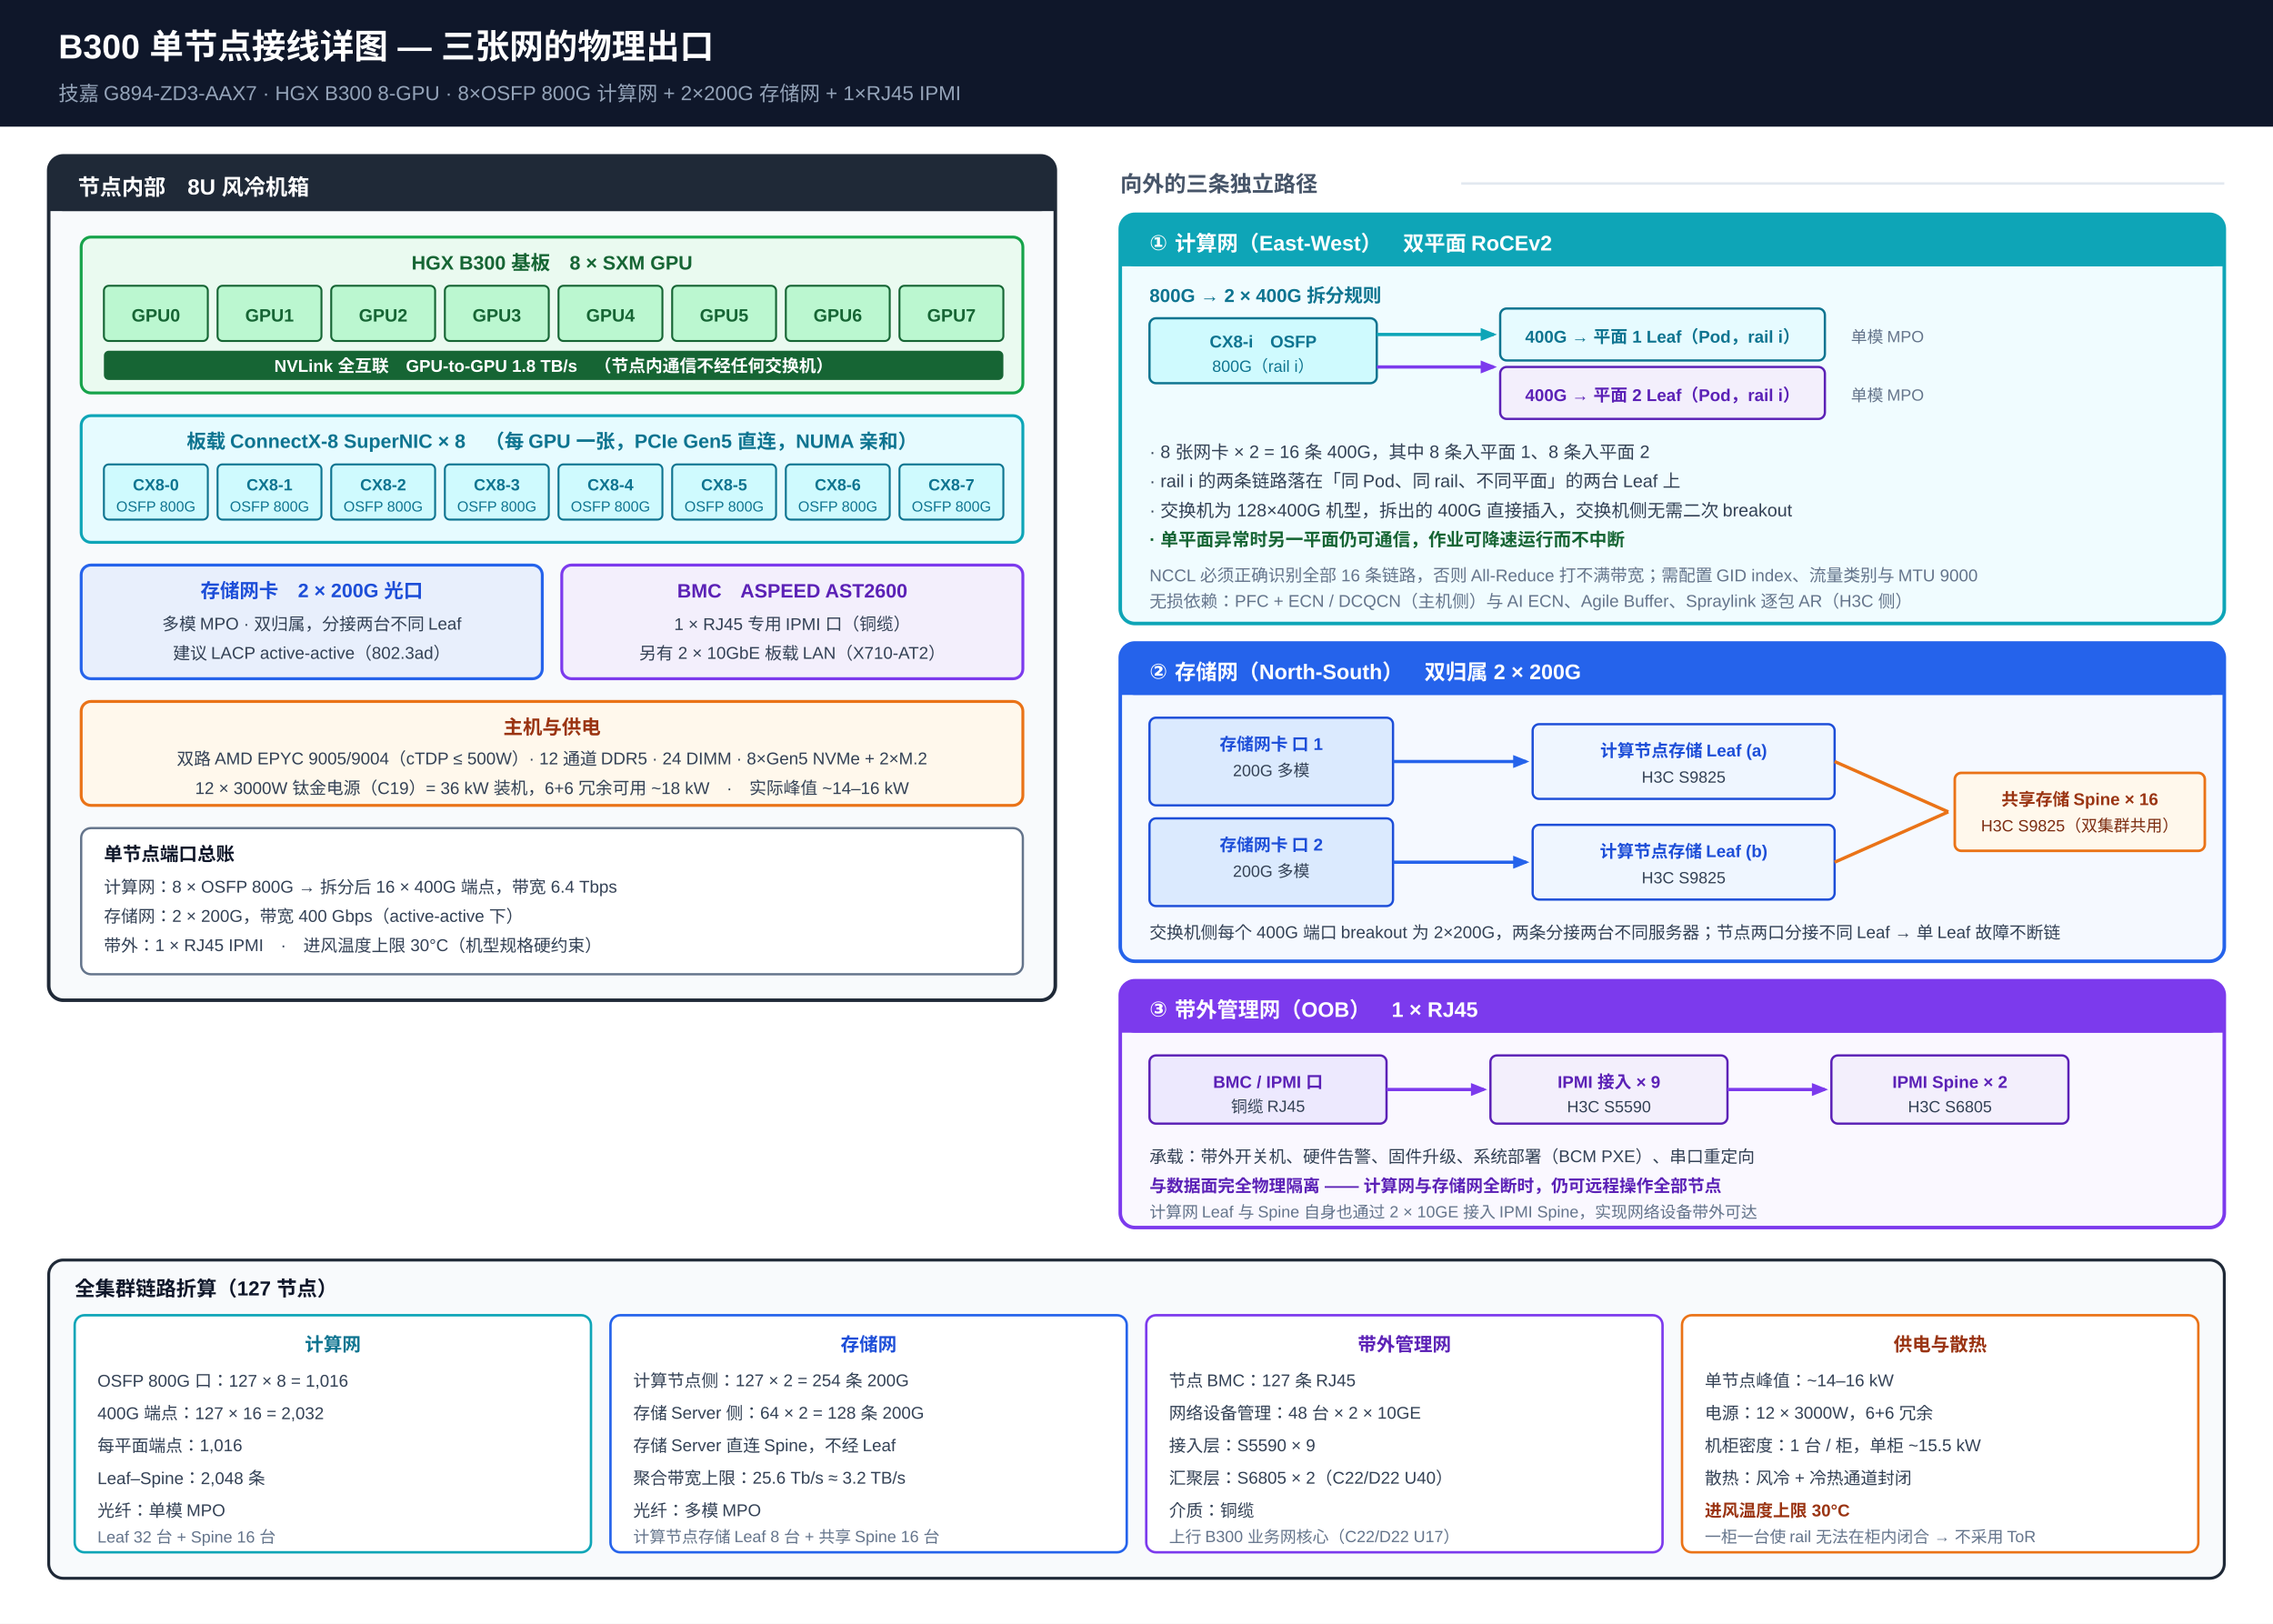
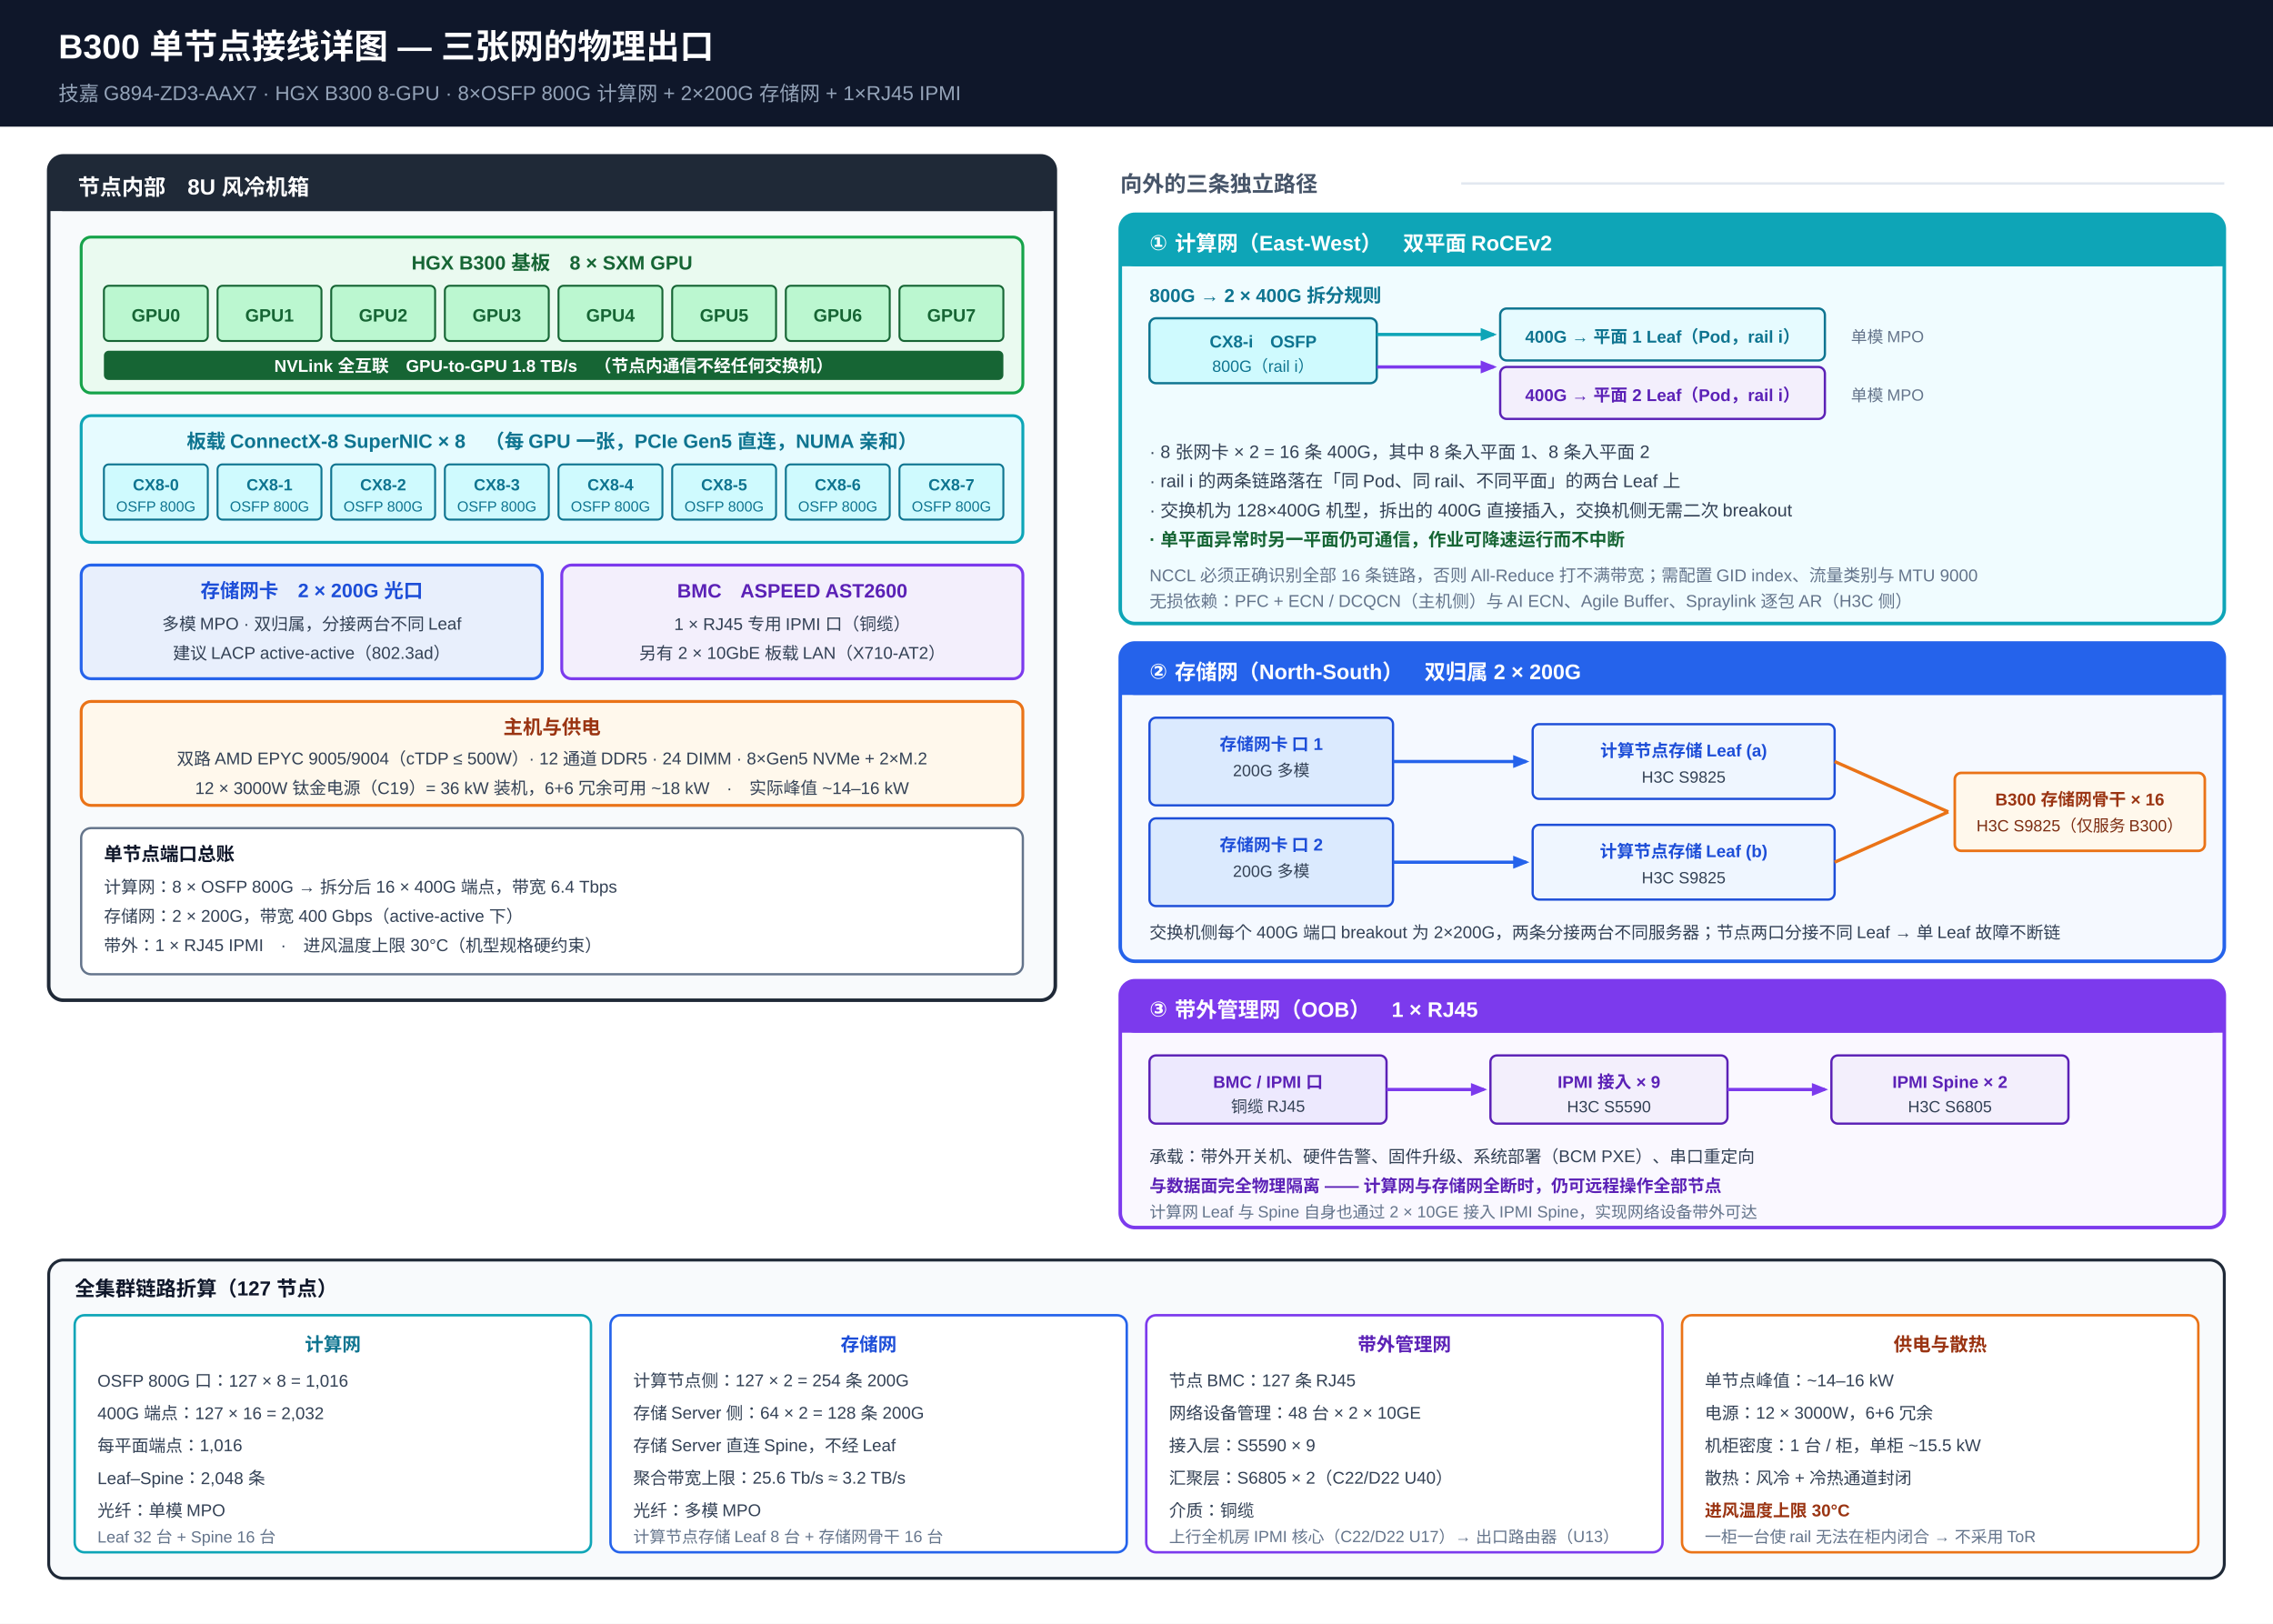
<svg xmlns="http://www.w3.org/2000/svg" viewBox="0 0 1400 1000" font-family="Segoe UI, Arial, sans-serif">
  <rect x="0" y="0" width="1400" height="1000" fill="#ffffff" />
  <rect x="0" y="0" width="1400" height="78" fill="#0f172a" />
  <text x="36" y="36" font-size="21" font-weight="700" fill="#ffffff">B300 单节点接线详图 — 三张网的物理出口</text>
  <text x="36" y="62" font-size="12.5" fill="#94a3b8">技嘉 G894-ZD3-AAX7 · HGX B300 8-GPU · 8×OSFP 800G 计算网 + 2×200G 存储网 + 1×RJ45 IPMI</text>
  <rect x="30" y="96" width="620" height="520" rx="9" fill="#f8fafc" stroke="#1f2937" stroke-width="2.2" />
  <rect x="30" y="96" width="620" height="34" rx="9" fill="#1f2937" />
  <rect x="30" y="120" width="620" height="10" fill="#1f2937" />
  <text x="48" y="120" font-size="13.5" font-weight="700" fill="#ffffff">节点内部　8U 风冷机箱</text>
  <rect x="50" y="146" width="580" height="96" rx="6" fill="#eafaf0" stroke="#16a34a" stroke-width="1.8" />
  <text x="340" y="166" font-size="12" font-weight="700" fill="#166534" text-anchor="middle">HGX B300 基板　8 × SXM GPU</text>
  <rect x="64" y="176" width="64" height="34" rx="3" fill="#bbf7d0" stroke="#166534" stroke-width="1.2" />
  <text x="96" y="198" font-size="11" font-weight="600" fill="#166534" text-anchor="middle">GPU0</text>
  <rect x="134" y="176" width="64" height="34" rx="3" fill="#bbf7d0" stroke="#166534" stroke-width="1.2" />
  <text x="166" y="198" font-size="11" font-weight="600" fill="#166534" text-anchor="middle">GPU1</text>
  <rect x="204" y="176" width="64" height="34" rx="3" fill="#bbf7d0" stroke="#166534" stroke-width="1.2" />
  <text x="236" y="198" font-size="11" font-weight="600" fill="#166534" text-anchor="middle">GPU2</text>
  <rect x="274" y="176" width="64" height="34" rx="3" fill="#bbf7d0" stroke="#166534" stroke-width="1.2" />
  <text x="306" y="198" font-size="11" font-weight="600" fill="#166534" text-anchor="middle">GPU3</text>
  <rect x="344" y="176" width="64" height="34" rx="3" fill="#bbf7d0" stroke="#166534" stroke-width="1.2" />
  <text x="376" y="198" font-size="11" font-weight="600" fill="#166534" text-anchor="middle">GPU4</text>
  <rect x="414" y="176" width="64" height="34" rx="3" fill="#bbf7d0" stroke="#166534" stroke-width="1.2" />
  <text x="446" y="198" font-size="11" font-weight="600" fill="#166534" text-anchor="middle">GPU5</text>
  <rect x="484" y="176" width="64" height="34" rx="3" fill="#bbf7d0" stroke="#166534" stroke-width="1.2" />
  <text x="516" y="198" font-size="11" font-weight="600" fill="#166534" text-anchor="middle">GPU6</text>
  <rect x="554" y="176" width="64" height="34" rx="3" fill="#bbf7d0" stroke="#166534" stroke-width="1.2" />
  <text x="586" y="198" font-size="11" font-weight="600" fill="#166534" text-anchor="middle">GPU7</text>
  <rect x="64" y="216" width="554" height="18" rx="3" fill="#166534" />
  <text x="341" y="229" font-size="10.5" font-weight="600" fill="#ffffff" text-anchor="middle">NVLink 全互联　GPU-to-GPU 1.8 TB/s　（节点内通信不经任何交换机）</text>
  <rect x="50" y="256" width="580" height="78" rx="6" fill="#e6fbff" stroke="#0ea5b7" stroke-width="1.8" />
  <text x="340" y="276" font-size="12" font-weight="700" fill="#0e7490" text-anchor="middle">板载 ConnectX-8 SuperNIC × 8　（每 GPU 一张，PCIe Gen5 直连，NUMA 亲和）</text>
  <rect x="64" y="286" width="64" height="34" rx="3" fill="#cffafe" stroke="#0e7490" stroke-width="1.2" />
  <text x="96" y="302" font-size="10" font-weight="600" fill="#0e7490" text-anchor="middle">CX8-0</text>
  <text x="96" y="315" font-size="9" fill="#0e7490" text-anchor="middle">OSFP 800G</text>
  <rect x="134" y="286" width="64" height="34" rx="3" fill="#cffafe" stroke="#0e7490" stroke-width="1.2" />
  <text x="166" y="302" font-size="10" font-weight="600" fill="#0e7490" text-anchor="middle">CX8-1</text>
  <text x="166" y="315" font-size="9" fill="#0e7490" text-anchor="middle">OSFP 800G</text>
  <rect x="204" y="286" width="64" height="34" rx="3" fill="#cffafe" stroke="#0e7490" stroke-width="1.2" />
  <text x="236" y="302" font-size="10" font-weight="600" fill="#0e7490" text-anchor="middle">CX8-2</text>
  <text x="236" y="315" font-size="9" fill="#0e7490" text-anchor="middle">OSFP 800G</text>
  <rect x="274" y="286" width="64" height="34" rx="3" fill="#cffafe" stroke="#0e7490" stroke-width="1.2" />
  <text x="306" y="302" font-size="10" font-weight="600" fill="#0e7490" text-anchor="middle">CX8-3</text>
  <text x="306" y="315" font-size="9" fill="#0e7490" text-anchor="middle">OSFP 800G</text>
  <rect x="344" y="286" width="64" height="34" rx="3" fill="#cffafe" stroke="#0e7490" stroke-width="1.2" />
  <text x="376" y="302" font-size="10" font-weight="600" fill="#0e7490" text-anchor="middle">CX8-4</text>
  <text x="376" y="315" font-size="9" fill="#0e7490" text-anchor="middle">OSFP 800G</text>
  <rect x="414" y="286" width="64" height="34" rx="3" fill="#cffafe" stroke="#0e7490" stroke-width="1.2" />
  <text x="446" y="302" font-size="10" font-weight="600" fill="#0e7490" text-anchor="middle">CX8-5</text>
  <text x="446" y="315" font-size="9" fill="#0e7490" text-anchor="middle">OSFP 800G</text>
  <rect x="484" y="286" width="64" height="34" rx="3" fill="#cffafe" stroke="#0e7490" stroke-width="1.2" />
  <text x="516" y="302" font-size="10" font-weight="600" fill="#0e7490" text-anchor="middle">CX8-6</text>
  <text x="516" y="315" font-size="9" fill="#0e7490" text-anchor="middle">OSFP 800G</text>
  <rect x="554" y="286" width="64" height="34" rx="3" fill="#cffafe" stroke="#0e7490" stroke-width="1.2" />
  <text x="586" y="302" font-size="10" font-weight="600" fill="#0e7490" text-anchor="middle">CX8-7</text>
  <text x="586" y="315" font-size="9" fill="#0e7490" text-anchor="middle">OSFP 800G</text>
  <rect x="50" y="348" width="284" height="70" rx="6" fill="#e8effc" stroke="#2563eb" stroke-width="1.8" />
  <text x="192" y="368" font-size="12" font-weight="700" fill="#1d4ed8" text-anchor="middle">存储网卡　2 × 200G 光口</text>
  <text x="192" y="388" font-size="10.5" fill="#334155" text-anchor="middle">多模 MPO · 双归属，分接两台不同 Leaf</text>
  <text x="192" y="406" font-size="10.5" fill="#334155" text-anchor="middle">建议 LACP active-active（802.3ad）</text>
  <rect x="346" y="348" width="284" height="70" rx="6" fill="#f3effc" stroke="#7c3aed" stroke-width="1.8" />
  <text x="488" y="368" font-size="12" font-weight="700" fill="#5b21b6" text-anchor="middle">BMC　ASPEED AST2600</text>
  <text x="488" y="388" font-size="10.5" fill="#334155" text-anchor="middle">1 × RJ45 专用 IPMI 口（铜缆）</text>
  <text x="488" y="406" font-size="10.5" fill="#334155" text-anchor="middle">另有 2 × 10GbE 板载 LAN（X710-AT2）</text>
  <rect x="50" y="432" width="580" height="64" rx="6" fill="#fff8ec" stroke="#ea7317" stroke-width="1.8" />
  <text x="340" y="452" font-size="12" font-weight="700" fill="#9a3412" text-anchor="middle">主机与供电</text>
  <text x="340" y="471" font-size="10.5" fill="#334155" text-anchor="middle">双路 AMD EPYC 9005/9004（cTDP ≤ 500W）· 12 通道 DDR5 · 24 DIMM · 8×Gen5 NVMe + 2×M.2</text>
  <text x="340" y="489" font-size="10.5" fill="#334155" text-anchor="middle">12 × 3000W 钛金电源（C19）= 36 kW 装机，6+6 冗余可用 ~18 kW　·　实际峰值 ~14–16 kW</text>
  <rect x="50" y="510" width="580" height="90" rx="6" fill="#ffffff" stroke="#64748b" stroke-width="1.4" />
  <text x="64" y="530" font-size="11.5" font-weight="700" fill="#0f172a">单节点端口总账</text>
  <text x="64" y="550" font-size="10.5" fill="#334155">计算网：8 × OSFP 800G → 拆分后 16 × 400G 端点，带宽 6.4 Tbps</text>
  <text x="64" y="568" font-size="10.5" fill="#334155">存储网：2 × 200G，带宽 400 Gbps（active-active 下）</text>
  <text x="64" y="586" font-size="10.5" fill="#334155">带外：1 × RJ45 IPMI　·　进风温度上限 30°C（机型规格硬约束）</text>
  <text x="690" y="118" font-size="13.5" font-weight="700" fill="#475569">向外的三条独立路径</text>
  <line x1="900" y1="113" x2="1370" y2="113" stroke="#e2e8f0" stroke-width="1.5" />
  <rect x="690" y="132" width="680" height="252" rx="9" fill="#f0fcff" stroke="#0ea5b7" stroke-width="2.2" />
  <rect x="690" y="132" width="680" height="32" rx="9" fill="#0ea5b7" />
  <rect x="690" y="154" width="680" height="10" fill="#0ea5b7" />
  <text x="708" y="154" font-size="13" font-weight="700" fill="#ffffff">① 计算网（East-West）　双平面 RoCEv2</text>
  <text x="708" y="186" font-size="11.5" font-weight="700" fill="#0e7490">800G → 2 × 400G 拆分规则</text>
  <rect x="708" y="196" width="140" height="40" rx="4" fill="#cffafe" stroke="#0e7490" stroke-width="1.4" />
  <text x="778" y="214" font-size="10.5" font-weight="600" fill="#0e7490" text-anchor="middle">CX8-i　OSFP</text>
  <text x="778" y="229" font-size="10" fill="#0e7490" text-anchor="middle">800G（rail i）</text>
  <line x1="848" y1="206" x2="920" y2="206" stroke="#0ea5b7" stroke-width="2" />
  <path d="M 912 202 L 922 206 L 912 210 Z" fill="#0ea5b7" />
  <line x1="848" y1="226" x2="920" y2="226" stroke="#7c3aed" stroke-width="2" />
  <path d="M 912 222 L 922 226 L 912 230 Z" fill="#7c3aed" />
  <rect x="924" y="190" width="200" height="32" rx="4" fill="#e6fbff" stroke="#0e7490" stroke-width="1.4" />
  <text x="1024" y="211" font-size="10.5" font-weight="600" fill="#0e7490" text-anchor="middle">400G → 平面 1 Leaf（Pod，rail i）</text>
  <rect x="924" y="226" width="200" height="32" rx="4" fill="#f3effc" stroke="#5b21b6" stroke-width="1.4" />
  <text x="1024" y="247" font-size="10.5" font-weight="600" fill="#5b21b6" text-anchor="middle">400G → 平面 2 Leaf（Pod，rail i）</text>
  <text x="1140" y="211" font-size="10" fill="#64748b">单模 MPO</text>
  <text x="1140" y="247" font-size="10" fill="#64748b">单模 MPO</text>
  <text x="708" y="282" font-size="11" fill="#334155">· 8 张网卡 × 2 = 16 条 400G，其中 8 条入平面 1、8 条入平面 2</text>
  <text x="708" y="300" font-size="11" fill="#334155">· rail i 的两条链路落在「同 Pod、同 rail、不同平面」的两台 Leaf 上</text>
  <text x="708" y="318" font-size="11" fill="#334155">· 交换机为 128×400G 机型，拆出的 400G 直接插入，交换机侧无需二次 breakout</text>
  <text x="708" y="336" font-size="11" font-weight="600" fill="#166534">· 单平面异常时另一平面仍可通信，作业可降速运行而不中断</text>
  <text x="708" y="358" font-size="10.5" fill="#64748b">NCCL 必须正确识别全部 16 条链路，否则 All-Reduce 打不满带宽；需配置 GID index、流量类别与 MTU 9000</text>
  <text x="708" y="374" font-size="10.5" fill="#64748b">无损依赖：PFC + ECN / DCQCN（主机侧）与 AI ECN、Agile Buffer、Spraylink 逐包 AR（H3C 侧）</text>
  <rect x="690" y="396" width="680" height="196" rx="9" fill="#f5f9ff" stroke="#2563eb" stroke-width="2.2" />
  <rect x="690" y="396" width="680" height="32" rx="9" fill="#2563eb" />
  <rect x="690" y="418" width="680" height="10" fill="#2563eb" />
  <text x="708" y="418" font-size="13" font-weight="700" fill="#ffffff">② 存储网（North-South）　双归属 2 × 200G</text>
  <rect x="708" y="442" width="150" height="54" rx="4" fill="#dbeafe" stroke="#1d4ed8" stroke-width="1.4" />
  <text x="783" y="462" font-size="10.5" font-weight="600" fill="#1d4ed8" text-anchor="middle">存储网卡 口 1</text>
  <text x="783" y="478" font-size="10" fill="#334155" text-anchor="middle">200G 多模</text>
  <rect x="708" y="504" width="150" height="54" rx="4" fill="#dbeafe" stroke="#1d4ed8" stroke-width="1.4" />
  <text x="783" y="524" font-size="10.5" font-weight="600" fill="#1d4ed8" text-anchor="middle">存储网卡 口 2</text>
  <text x="783" y="540" font-size="10" fill="#334155" text-anchor="middle">200G 多模</text>
  <line x1="858" y1="469" x2="940" y2="469" stroke="#2563eb" stroke-width="2" />
  <path d="M 932 465 L 942 469 L 932 473 Z" fill="#2563eb" />
  <line x1="858" y1="531" x2="940" y2="531" stroke="#2563eb" stroke-width="2" />
  <path d="M 932 527 L 942 531 L 932 535 Z" fill="#2563eb" />
  <rect x="944" y="446" width="186" height="46" rx="4" fill="#eff6ff" stroke="#1d4ed8" stroke-width="1.4" />
  <text x="1037" y="466" font-size="10.5" font-weight="600" fill="#1d4ed8" text-anchor="middle">计算节点存储 Leaf (a)</text>
  <text x="1037" y="482" font-size="10" fill="#334155" text-anchor="middle">H3C S9825</text>
  <rect x="944" y="508" width="186" height="46" rx="4" fill="#eff6ff" stroke="#1d4ed8" stroke-width="1.4" />
  <text x="1037" y="528" font-size="10.5" font-weight="600" fill="#1d4ed8" text-anchor="middle">计算节点存储 Leaf (b)</text>
  <text x="1037" y="544" font-size="10" fill="#334155" text-anchor="middle">H3C S9825</text>
  <line x1="1130" y1="469" x2="1200" y2="500" stroke="#ea7317" stroke-width="2" />
  <line x1="1130" y1="531" x2="1200" y2="500" stroke="#ea7317" stroke-width="2" />
  <rect x="1204" y="476" width="154" height="48" rx="4" fill="#fff8ec" stroke="#ea7317" stroke-width="1.6" />
-   <text x="1281" y="496" font-size="10.5" font-weight="700" fill="#9a3412" text-anchor="middle">共享存储 Spine × 16</text>
-   <text x="1281" y="512" font-size="10" fill="#7c2d12" text-anchor="middle">H3C S9825（双集群共用）</text>
+   <text x="1281" y="496" font-size="10.5" font-weight="700" fill="#9a3412" text-anchor="middle">B300 存储网骨干 × 16</text>
+   <text x="1281" y="512" font-size="10" fill="#7c2d12" text-anchor="middle">H3C S9825（仅服务 B300）</text>
  <text x="708" y="578" font-size="10.5" fill="#334155">交换机侧每个 400G 端口 breakout 为 2×200G，两条分接两台不同服务器；节点两口分接不同 Leaf → 单 Leaf 故障不断链</text>
  <rect x="690" y="604" width="680" height="152" rx="9" fill="#faf8ff" stroke="#7c3aed" stroke-width="2.2" />
  <rect x="690" y="604" width="680" height="32" rx="9" fill="#7c3aed" />
  <rect x="690" y="626" width="680" height="10" fill="#7c3aed" />
  <text x="708" y="626" font-size="13" font-weight="700" fill="#ffffff">③ 带外管理网（OOB）　1 × RJ45</text>
  <rect x="708" y="650" width="146" height="42" rx="4" fill="#ede9fe" stroke="#5b21b6" stroke-width="1.4" />
  <text x="781" y="670" font-size="10.5" font-weight="600" fill="#5b21b6" text-anchor="middle">BMC / IPMI 口</text>
  <text x="781" y="685" font-size="10" fill="#334155" text-anchor="middle">铜缆 RJ45</text>
  <line x1="854" y1="671" x2="914" y2="671" stroke="#7c3aed" stroke-width="2" />
  <path d="M 906 667 L 916 671 L 906 675 Z" fill="#7c3aed" />
  <rect x="918" y="650" width="146" height="42" rx="4" fill="#f3effc" stroke="#5b21b6" stroke-width="1.4" />
  <text x="991" y="670" font-size="10.5" font-weight="600" fill="#5b21b6" text-anchor="middle">IPMI 接入 × 9</text>
  <text x="991" y="685" font-size="10" fill="#334155" text-anchor="middle">H3C S5590</text>
  <line x1="1064" y1="671" x2="1124" y2="671" stroke="#7c3aed" stroke-width="2" />
  <path d="M 1116 667 L 1126 671 L 1116 675 Z" fill="#7c3aed" />
  <rect x="1128" y="650" width="146" height="42" rx="4" fill="#f3effc" stroke="#5b21b6" stroke-width="1.4" />
  <text x="1201" y="670" font-size="10.5" font-weight="600" fill="#5b21b6" text-anchor="middle">IPMI Spine × 2</text>
  <text x="1201" y="685" font-size="10" fill="#334155" text-anchor="middle">H3C S6805</text>
  <text x="708" y="716" font-size="10.5" fill="#334155">承载：带外开关机、硬件告警、固件升级、系统部署（BCM PXE）、串口重定向</text>
  <text x="708" y="734" font-size="10.5" font-weight="600" fill="#5b21b6">与数据面完全物理隔离 —— 计算网与存储网全断时，仍可远程操作全部节点</text>
  <text x="708" y="750" font-size="10" fill="#64748b">计算网 Leaf 与 Spine 自身也通过 2 × 10GE 接入 IPMI Spine，实现网络设备带外可达</text>
  <rect x="30" y="776" width="1340" height="196" rx="9" fill="#f8fafc" stroke="#1f2937" stroke-width="1.8" />
  <text x="46" y="798" font-size="12.5" font-weight="700" fill="#0f172a">全集群链路折算（127 节点）</text>
  <rect x="46" y="810" width="318" height="146" rx="6" fill="#ffffff" stroke="#0ea5b7" stroke-width="1.5" />
  <text x="205" y="832" font-size="11.5" font-weight="700" fill="#0e7490" text-anchor="middle">计算网</text>
  <text x="60" y="854" font-size="10.5" fill="#334155">OSFP 800G 口：127 × 8 = 1,016</text>
  <text x="60" y="874" font-size="10.5" fill="#334155">400G 端点：127 × 16 = 2,032</text>
  <text x="60" y="894" font-size="10.5" fill="#334155">每平面端点：1,016</text>
  <text x="60" y="914" font-size="10.5" fill="#334155">Leaf–Spine：2,048 条</text>
  <text x="60" y="934" font-size="10.5" fill="#334155">光纤：单模 MPO</text>
  <text x="60" y="950" font-size="10" fill="#64748b">Leaf 32 台 + Spine 16 台</text>
  <rect x="376" y="810" width="318" height="146" rx="6" fill="#ffffff" stroke="#2563eb" stroke-width="1.5" />
  <text x="535" y="832" font-size="11.5" font-weight="700" fill="#1d4ed8" text-anchor="middle">存储网</text>
  <text x="390" y="854" font-size="10.5" fill="#334155">计算节点侧：127 × 2 = 254 条 200G</text>
  <text x="390" y="874" font-size="10.5" fill="#334155">存储 Server 侧：64 × 2 = 128 条 200G</text>
  <text x="390" y="894" font-size="10.5" fill="#334155">存储 Server 直连 Spine，不经 Leaf</text>
  <text x="390" y="914" font-size="10.5" fill="#334155">聚合带宽上限：25.6 Tb/s ≈ 3.2 TB/s</text>
  <text x="390" y="934" font-size="10.5" fill="#334155">光纤：多模 MPO</text>
-   <text x="390" y="950" font-size="10" fill="#64748b">计算节点存储 Leaf 8 台 + 共享 Spine 16 台</text>
+   <text x="390" y="950" font-size="10" fill="#64748b">计算节点存储 Leaf 8 台 + 存储网骨干 16 台</text>
  <rect x="706" y="810" width="318" height="146" rx="6" fill="#ffffff" stroke="#7c3aed" stroke-width="1.5" />
  <text x="865" y="832" font-size="11.5" font-weight="700" fill="#5b21b6" text-anchor="middle">带外管理网</text>
  <text x="720" y="854" font-size="10.5" fill="#334155">节点 BMC：127 条 RJ45</text>
  <text x="720" y="874" font-size="10.5" fill="#334155">网络设备管理：48 台 × 2 × 10GE</text>
  <text x="720" y="894" font-size="10.5" fill="#334155">接入层：S5590 × 9</text>
  <text x="720" y="914" font-size="10.5" fill="#334155">汇聚层：S6805 × 2（C22/D22 U40）</text>
  <text x="720" y="934" font-size="10.5" fill="#334155">介质：铜缆</text>
-   <text x="720" y="950" font-size="10" fill="#64748b">上行 B300 业务网核心（C22/D22 U17）</text>
+   <text x="720" y="950" font-size="10" fill="#64748b">上行全机房 IPMI 核心（C22/D22 U17）→ 出口路由器（U13）</text>
  <rect x="1036" y="810" width="318" height="146" rx="6" fill="#ffffff" stroke="#ea7317" stroke-width="1.5" />
  <text x="1195" y="832" font-size="11.5" font-weight="700" fill="#9a3412" text-anchor="middle">供电与散热</text>
  <text x="1050" y="854" font-size="10.5" fill="#334155">单节点峰值：~14–16 kW</text>
  <text x="1050" y="874" font-size="10.5" fill="#334155">电源：12 × 3000W，6+6 冗余</text>
  <text x="1050" y="894" font-size="10.5" fill="#334155">机柜密度：1 台 / 柜，单柜 ~15.5 kW</text>
  <text x="1050" y="914" font-size="10.5" fill="#334155">散热：风冷 + 冷热通道封闭</text>
  <text x="1050" y="934" font-size="10.5" font-weight="600" fill="#9a3412">进风温度上限 30°C</text>
  <text x="1050" y="950" font-size="10" fill="#64748b">一柜一台使 rail 无法在柜内闭合 → 不采用 ToR</text>
</svg>
